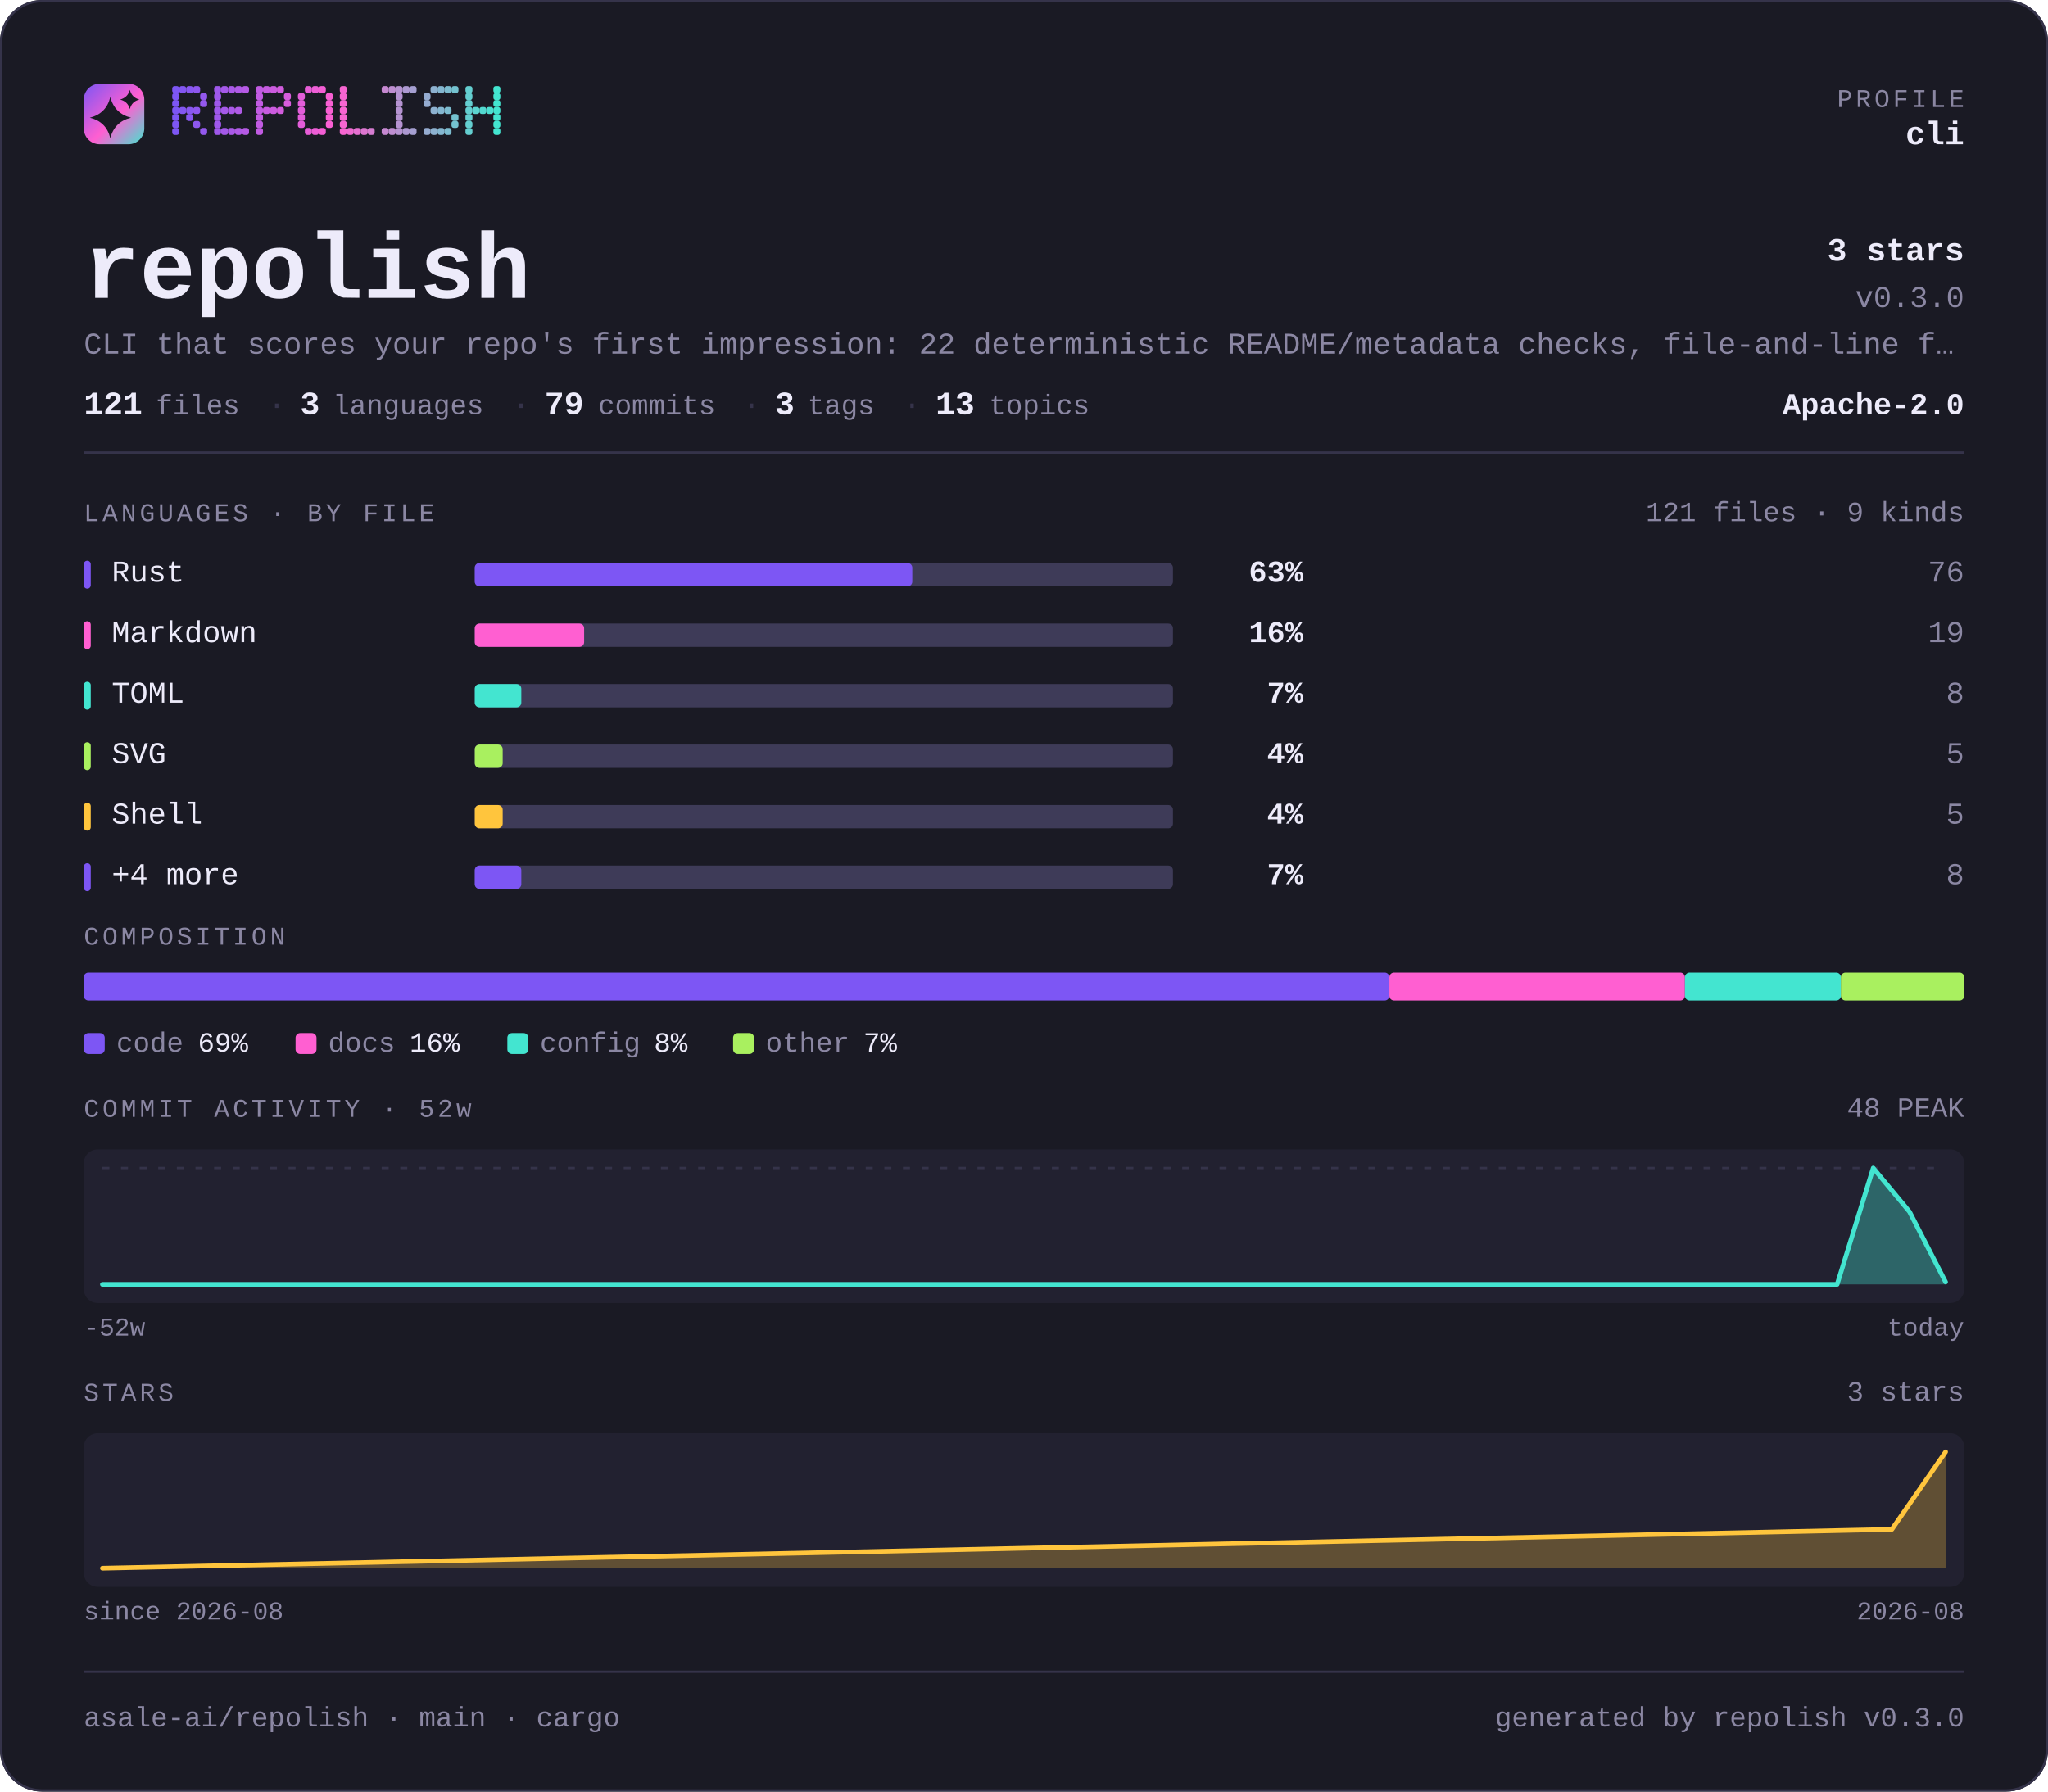
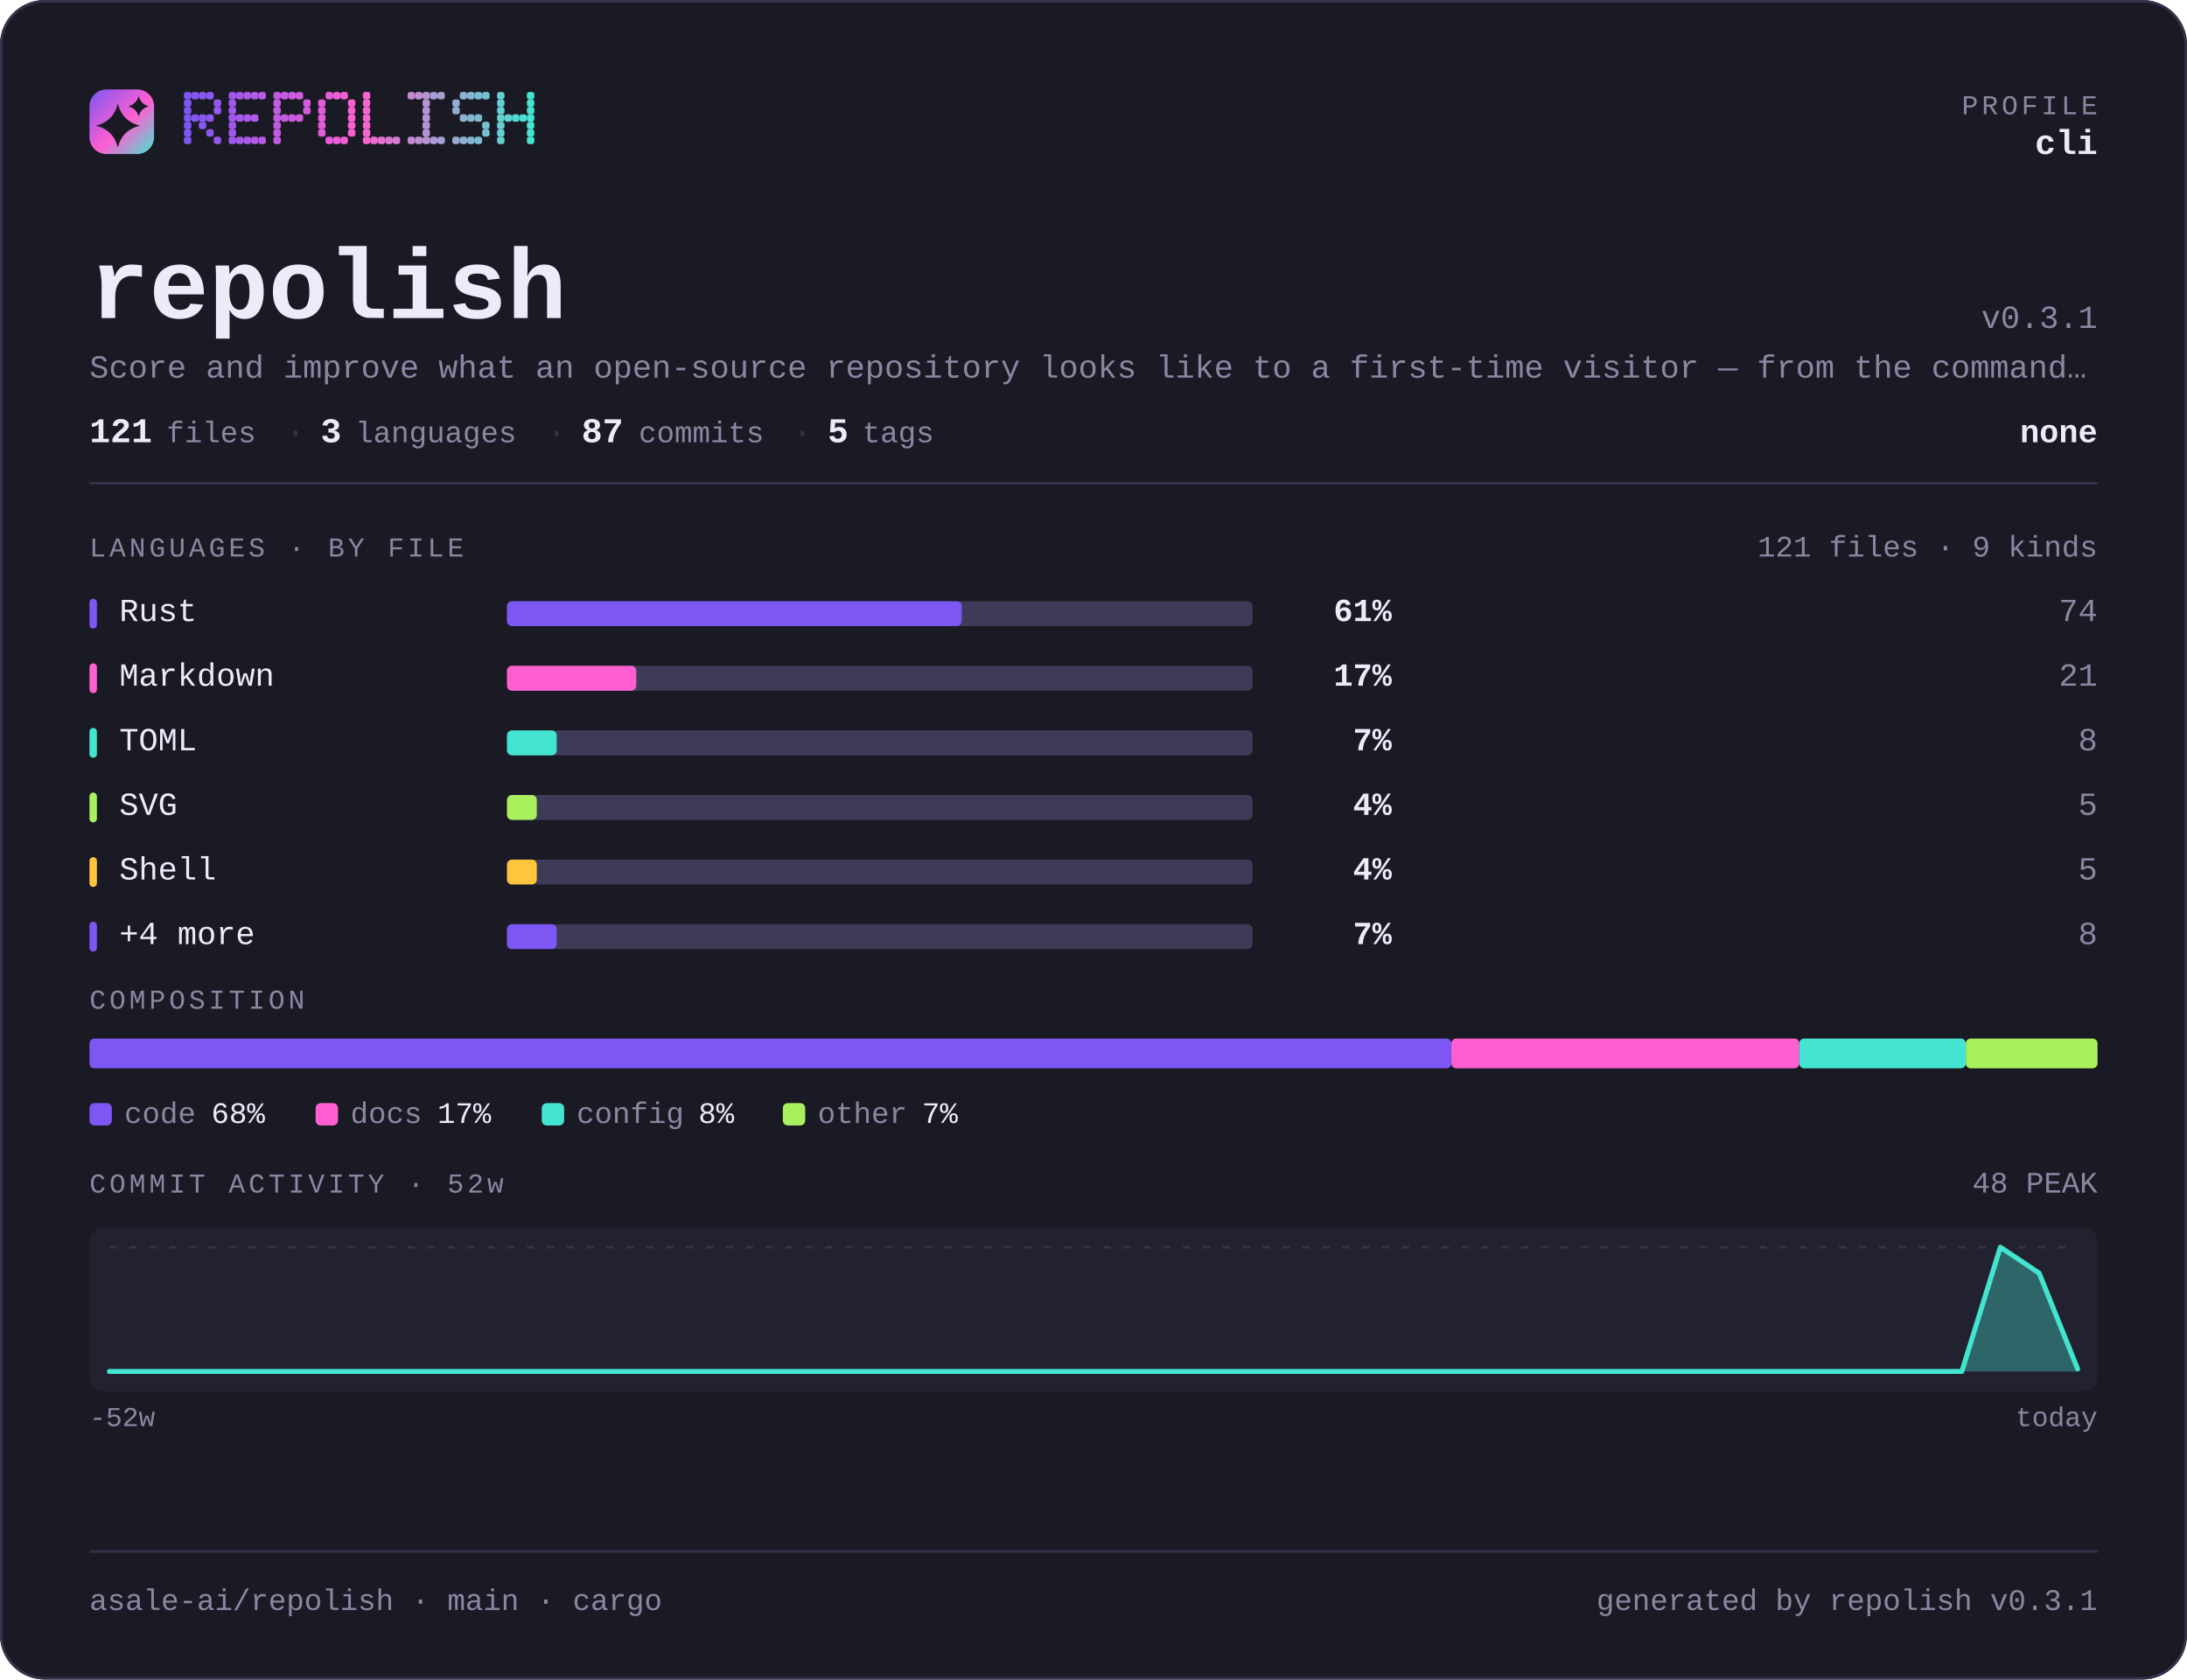
- <svg xmlns="http://www.w3.org/2000/svg" width="880" height="770" viewBox="0 0 880 770" lang="en" role="img" aria-label="asale-ai/repolish — repository overview">
+ <svg xmlns="http://www.w3.org/2000/svg" width="880" height="676" viewBox="0 0 880 676" lang="en" role="img" aria-label="asale-ai/repolish — repository overview">
  <defs>
    <linearGradient id="brand" x1="0" y1="0" x2="1" y2="1">
      <stop offset="0" stop-color="#7d56f4" />
      <stop offset="0.55" stop-color="#ff5fd1" />
      <stop offset="1" stop-color="#43e5d0" />
    </linearGradient>
  </defs>
  <style>
    .t { font-family: ui-monospace, SFMono-Regular, "SF Mono", Menlo, Consolas, "Liberation Mono", "Noto Sans Mono CJK SC", "Noto Sans Mono CJK JP", "Microsoft YaHei", "Hiragino Sans", "Yu Gothic", monospace; }
  </style>
-   <rect x="0" y="0" width="880" height="770" rx="18.0" fill="#1a1a24" />
-   <rect x="0.5" y="0.5" width="879" height="769" rx="17.5" fill="none" stroke="#35334a" />
+   <rect x="0" y="0" width="880" height="676" rx="18.0" fill="#1a1a24" />
+   <rect x="0.5" y="0.5" width="879" height="675" rx="17.5" fill="none" stroke="#35334a" />
  <rect x="36" y="36" width="26" height="26" rx="6.8" fill="url(#brand)" />
  <path d="M47.4 41.7Q49.2 48.8 56.3 50.6Q49.2 52.3 47.4 59.4Q45.7 52.3 38.6 50.6Q45.7 48.8 47.4 41.7Z" fill="#1a1a24" />
  <path d="M55.8 38.6Q56.6 41.9 59.9 42.8Q56.6 43.6 55.8 46.9Q54.9 43.6 51.6 42.8Q54.9 41.9 55.8 38.6Z" fill="#1a1a24" />
  <g fill="#7d56f4">
    <rect x="74" y="37" width="3" height="3" rx="1" />
    <rect x="74" y="40" width="3" height="3" rx="1" />
    <rect x="74" y="43" width="3" height="3" rx="1" />
    <rect x="74" y="46" width="3" height="3" rx="1" />
    <rect x="74" y="49" width="3" height="3" rx="1" />
    <rect x="74" y="52" width="3" height="3" rx="1" />
    <rect x="74" y="55" width="3" height="3" rx="1" />
  </g>
  <g fill="#8356f2">
    <rect x="77" y="37" width="3" height="3" rx="1" />
    <rect x="77" y="46" width="3" height="3" rx="1" />
  </g>
  <g fill="#8857f1">
    <rect x="80" y="37" width="3" height="3" rx="1" />
    <rect x="80" y="46" width="3" height="3" rx="1" />
    <rect x="80" y="49" width="3" height="3" rx="1" />
  </g>
  <g fill="#8e57ef">
    <rect x="83" y="37" width="3" height="3" rx="1" />
    <rect x="83" y="46" width="3" height="3" rx="1" />
    <rect x="83" y="52" width="3" height="3" rx="1" />
  </g>
  <g fill="#9458ee">
    <rect x="86" y="40" width="3" height="3" rx="1" />
    <rect x="86" y="43" width="3" height="3" rx="1" />
    <rect x="86" y="55" width="3" height="3" rx="1" />
  </g>
  <g fill="#9f58eb">
    <rect x="92" y="37" width="3" height="3" rx="1" />
    <rect x="92" y="40" width="3" height="3" rx="1" />
    <rect x="92" y="43" width="3" height="3" rx="1" />
    <rect x="92" y="46" width="3" height="3" rx="1" />
    <rect x="92" y="49" width="3" height="3" rx="1" />
    <rect x="92" y="52" width="3" height="3" rx="1" />
    <rect x="92" y="55" width="3" height="3" rx="1" />
  </g>
  <g fill="#a559e9">
    <rect x="95" y="37" width="3" height="3" rx="1" />
    <rect x="95" y="46" width="3" height="3" rx="1" />
    <rect x="95" y="55" width="3" height="3" rx="1" />
  </g>
  <g fill="#aa59e8">
    <rect x="98" y="37" width="3" height="3" rx="1" />
    <rect x="98" y="46" width="3" height="3" rx="1" />
    <rect x="98" y="55" width="3" height="3" rx="1" />
  </g>
  <g fill="#b05ae6">
    <rect x="101" y="37" width="3" height="3" rx="1" />
    <rect x="101" y="46" width="3" height="3" rx="1" />
    <rect x="101" y="55" width="3" height="3" rx="1" />
  </g>
  <g fill="#b65ae5">
    <rect x="104" y="37" width="3" height="3" rx="1" />
    <rect x="104" y="55" width="3" height="3" rx="1" />
  </g>
  <g fill="#c15be2">
    <rect x="110" y="37" width="3" height="3" rx="1" />
    <rect x="110" y="40" width="3" height="3" rx="1" />
    <rect x="110" y="43" width="3" height="3" rx="1" />
    <rect x="110" y="46" width="3" height="3" rx="1" />
    <rect x="110" y="49" width="3" height="3" rx="1" />
    <rect x="110" y="52" width="3" height="3" rx="1" />
    <rect x="110" y="55" width="3" height="3" rx="1" />
  </g>
  <g fill="#c65be0">
    <rect x="113" y="37" width="3" height="3" rx="1" />
    <rect x="113" y="46" width="3" height="3" rx="1" />
  </g>
  <g fill="#cc5bdf">
    <rect x="116" y="37" width="3" height="3" rx="1" />
    <rect x="116" y="46" width="3" height="3" rx="1" />
  </g>
  <g fill="#d25cdd">
    <rect x="119" y="37" width="3" height="3" rx="1" />
    <rect x="119" y="46" width="3" height="3" rx="1" />
  </g>
  <g fill="#d75cdc">
    <rect x="122" y="40" width="3" height="3" rx="1" />
    <rect x="122" y="43" width="3" height="3" rx="1" />
  </g>
  <g fill="#e35dd9">
    <rect x="128" y="40" width="3" height="3" rx="1" />
    <rect x="128" y="43" width="3" height="3" rx="1" />
    <rect x="128" y="46" width="3" height="3" rx="1" />
    <rect x="128" y="49" width="3" height="3" rx="1" />
    <rect x="128" y="52" width="3" height="3" rx="1" />
  </g>
  <g fill="#e85dd7">
    <rect x="131" y="37" width="3" height="3" rx="1" />
    <rect x="131" y="55" width="3" height="3" rx="1" />
  </g>
  <g fill="#ee5ed6">
    <rect x="134" y="37" width="3" height="3" rx="1" />
    <rect x="134" y="55" width="3" height="3" rx="1" />
  </g>
  <g fill="#f45ed4">
    <rect x="137" y="37" width="3" height="3" rx="1" />
    <rect x="137" y="55" width="3" height="3" rx="1" />
  </g>
  <g fill="#f95fd3">
    <rect x="140" y="40" width="3" height="3" rx="1" />
    <rect x="140" y="43" width="3" height="3" rx="1" />
    <rect x="140" y="46" width="3" height="3" rx="1" />
    <rect x="140" y="49" width="3" height="3" rx="1" />
    <rect x="140" y="52" width="3" height="3" rx="1" />
  </g>
  <g fill="#f765d1">
    <rect x="146" y="37" width="3" height="3" rx="1" />
    <rect x="146" y="40" width="3" height="3" rx="1" />
    <rect x="146" y="43" width="3" height="3" rx="1" />
    <rect x="146" y="46" width="3" height="3" rx="1" />
    <rect x="146" y="49" width="3" height="3" rx="1" />
    <rect x="146" y="52" width="3" height="3" rx="1" />
    <rect x="146" y="55" width="3" height="3" rx="1" />
  </g>
  <g fill="#ef6bd1">
    <rect x="149" y="55" width="3" height="3" rx="1" />
  </g>
  <g fill="#e670d1">
    <rect x="152" y="55" width="3" height="3" rx="1" />
  </g>
  <g fill="#de76d1">
    <rect x="155" y="55" width="3" height="3" rx="1" />
  </g>
  <g fill="#d67cd1">
    <rect x="158" y="55" width="3" height="3" rx="1" />
  </g>
  <g fill="#c688d1">
    <rect x="164" y="37" width="3" height="3" rx="1" />
    <rect x="164" y="55" width="3" height="3" rx="1" />
  </g>
  <g fill="#be8ed1">
    <rect x="167" y="37" width="3" height="3" rx="1" />
    <rect x="167" y="55" width="3" height="3" rx="1" />
  </g>
  <g fill="#b593d1">
    <rect x="170" y="37" width="3" height="3" rx="1" />
    <rect x="170" y="40" width="3" height="3" rx="1" />
    <rect x="170" y="43" width="3" height="3" rx="1" />
    <rect x="170" y="46" width="3" height="3" rx="1" />
    <rect x="170" y="49" width="3" height="3" rx="1" />
    <rect x="170" y="52" width="3" height="3" rx="1" />
    <rect x="170" y="55" width="3" height="3" rx="1" />
  </g>
  <g fill="#ad99d1">
    <rect x="173" y="37" width="3" height="3" rx="1" />
    <rect x="173" y="55" width="3" height="3" rx="1" />
  </g>
  <g fill="#a59fd1">
    <rect x="176" y="37" width="3" height="3" rx="1" />
    <rect x="176" y="55" width="3" height="3" rx="1" />
  </g>
  <g fill="#95abd0">
    <rect x="182" y="40" width="3" height="3" rx="1" />
    <rect x="182" y="43" width="3" height="3" rx="1" />
    <rect x="182" y="55" width="3" height="3" rx="1" />
  </g>
  <g fill="#8db1d0">
    <rect x="185" y="37" width="3" height="3" rx="1" />
    <rect x="185" y="46" width="3" height="3" rx="1" />
    <rect x="185" y="55" width="3" height="3" rx="1" />
  </g>
  <g fill="#84b6d0">
    <rect x="188" y="37" width="3" height="3" rx="1" />
    <rect x="188" y="46" width="3" height="3" rx="1" />
    <rect x="188" y="55" width="3" height="3" rx="1" />
  </g>
  <g fill="#7cbcd0">
    <rect x="191" y="37" width="3" height="3" rx="1" />
    <rect x="191" y="46" width="3" height="3" rx="1" />
    <rect x="191" y="55" width="3" height="3" rx="1" />
  </g>
  <g fill="#74c2d0">
    <rect x="194" y="37" width="3" height="3" rx="1" />
    <rect x="194" y="49" width="3" height="3" rx="1" />
    <rect x="194" y="52" width="3" height="3" rx="1" />
  </g>
  <g fill="#64ced0">
    <rect x="200" y="37" width="3" height="3" rx="1" />
    <rect x="200" y="40" width="3" height="3" rx="1" />
    <rect x="200" y="43" width="3" height="3" rx="1" />
    <rect x="200" y="46" width="3" height="3" rx="1" />
    <rect x="200" y="49" width="3" height="3" rx="1" />
    <rect x="200" y="52" width="3" height="3" rx="1" />
    <rect x="200" y="55" width="3" height="3" rx="1" />
  </g>
  <g fill="#5cd4d0">
    <rect x="203" y="46" width="3" height="3" rx="1" />
  </g>
  <g fill="#53d9d0">
    <rect x="206" y="46" width="3" height="3" rx="1" />
  </g>
  <g fill="#4bdfd0">
    <rect x="209" y="46" width="3" height="3" rx="1" />
  </g>
  <g fill="#43e5d0">
    <rect x="212" y="37" width="3" height="3" rx="1" />
    <rect x="212" y="40" width="3" height="3" rx="1" />
    <rect x="212" y="43" width="3" height="3" rx="1" />
    <rect x="212" y="46" width="3" height="3" rx="1" />
    <rect x="212" y="49" width="3" height="3" rx="1" />
    <rect x="212" y="52" width="3" height="3" rx="1" />
    <rect x="212" y="55" width="3" height="3" rx="1" />
  </g>
  <text class="t" x="844" y="46" font-size="11" fill="#8b87a3" text-anchor="end" letter-spacing="1.4">PROFILE</text>
  <text class="t" x="844" y="62" font-size="14" fill="#edebfa" text-anchor="end" font-weight="700">cli</text>
  <text class="t" x="36" y="128" font-size="40" fill="#edebfa" text-anchor="start" font-weight="700">repolish</text>
-   <text class="t" x="844" y="112" font-size="14" fill="#edebfa" text-anchor="end" font-weight="700">3 stars</text>
-   <text class="t" x="844" y="132" font-size="13" fill="#8b87a3" text-anchor="end">v0.3.0</text>
-   <text class="t" x="36" y="152" font-size="13" fill="#8b87a3" text-anchor="start">CLI that scores your repo's first impression: 22 deterministic README/metadata checks, file-and-line f…</text>
+   <text class="t" x="844" y="132" font-size="13" fill="#8b87a3" text-anchor="end">v0.3.1</text>
+   <text class="t" x="36" y="152" font-size="13" fill="#8b87a3" text-anchor="start">Score and improve what an open-source repository looks like to a first-time visitor — from the command…</text>
  <text class="t" x="36" y="178" font-size="14" fill="#edebfa" text-anchor="start" font-weight="700">121</text>
  <text class="t" x="67" y="178" font-size="12" fill="#8b87a3" text-anchor="start">files</text>
  <text class="t" x="115" y="178" font-size="13" fill="#35334a" text-anchor="start">·</text>
  <text class="t" x="129" y="178" font-size="14" fill="#edebfa" text-anchor="start" font-weight="700">3</text>
  <text class="t" x="143" y="178" font-size="12" fill="#8b87a3" text-anchor="start">languages</text>
  <text class="t" x="220" y="178" font-size="13" fill="#35334a" text-anchor="start">·</text>
-   <text class="t" x="234" y="178" font-size="14" fill="#edebfa" text-anchor="start" font-weight="700">79</text>
+   <text class="t" x="234" y="178" font-size="14" fill="#edebfa" text-anchor="start" font-weight="700">87</text>
  <text class="t" x="257" y="178" font-size="12" fill="#8b87a3" text-anchor="start">commits</text>
  <text class="t" x="319" y="178" font-size="13" fill="#35334a" text-anchor="start">·</text>
-   <text class="t" x="333" y="178" font-size="14" fill="#edebfa" text-anchor="start" font-weight="700">3</text>
+   <text class="t" x="333" y="178" font-size="14" fill="#edebfa" text-anchor="start" font-weight="700">5</text>
  <text class="t" x="347" y="178" font-size="12" fill="#8b87a3" text-anchor="start">tags</text>
-   <text class="t" x="388" y="178" font-size="13" fill="#35334a" text-anchor="start">·</text>
-   <text class="t" x="402" y="178" font-size="14" fill="#edebfa" text-anchor="start" font-weight="700">13</text>
-   <text class="t" x="425" y="178" font-size="12" fill="#8b87a3" text-anchor="start">topics</text>
-   <text class="t" x="844" y="178" font-size="13" fill="#edebfa" text-anchor="end" font-weight="700">Apache-2.0</text>
+   <text class="t" x="844" y="178" font-size="13" fill="#edebfa" text-anchor="end" font-weight="700">none</text>
  <rect x="36" y="194" width="808" height="1" fill="#35334a" />
  <text class="t" x="36" y="224" font-size="11" fill="#8b87a3" text-anchor="start" letter-spacing="1.4">LANGUAGES · BY FILE</text>
  <text class="t" x="844" y="224" font-size="12" fill="#8b87a3" text-anchor="end">121 files · 9 kinds</text>
  <rect x="36" y="241" width="3" height="12" rx="1.5" fill="#7d56f4" />
  <text class="t" x="48" y="250" font-size="13" fill="#edebfa" text-anchor="start">Rust</text>
  <rect x="204" y="242" width="300" height="10" rx="2.0" fill="#3e3b58" />
-   <rect x="204" y="242" width="188" height="10" rx="2.0" fill="#7d56f4" />
-   <text class="t" x="560" y="250" font-size="13" fill="#edebfa" text-anchor="end" font-weight="700">63%</text>
-   <text class="t" x="844" y="250" font-size="13" fill="#8b87a3" text-anchor="end">76</text>
+   <rect x="204" y="242" width="183" height="10" rx="2.0" fill="#7d56f4" />
+   <text class="t" x="560" y="250" font-size="13" fill="#edebfa" text-anchor="end" font-weight="700">61%</text>
+   <text class="t" x="844" y="250" font-size="13" fill="#8b87a3" text-anchor="end">74</text>
  <rect x="36" y="267" width="3" height="12" rx="1.5" fill="#ff5fd1" />
  <text class="t" x="48" y="276" font-size="13" fill="#edebfa" text-anchor="start">Markdown</text>
  <rect x="204" y="268" width="300" height="10" rx="2.0" fill="#3e3b58" />
-   <rect x="204" y="268" width="47" height="10" rx="2.0" fill="#ff5fd1" />
-   <text class="t" x="560" y="276" font-size="13" fill="#edebfa" text-anchor="end" font-weight="700">16%</text>
-   <text class="t" x="844" y="276" font-size="13" fill="#8b87a3" text-anchor="end">19</text>
+   <rect x="204" y="268" width="52" height="10" rx="2.0" fill="#ff5fd1" />
+   <text class="t" x="560" y="276" font-size="13" fill="#edebfa" text-anchor="end" font-weight="700">17%</text>
+   <text class="t" x="844" y="276" font-size="13" fill="#8b87a3" text-anchor="end">21</text>
  <rect x="36" y="293" width="3" height="12" rx="1.5" fill="#43e5d0" />
  <text class="t" x="48" y="302" font-size="13" fill="#edebfa" text-anchor="start">TOML</text>
  <rect x="204" y="294" width="300" height="10" rx="2.0" fill="#3e3b58" />
  <rect x="204" y="294" width="20" height="10" rx="2.0" fill="#43e5d0" />
  <text class="t" x="560" y="302" font-size="13" fill="#edebfa" text-anchor="end" font-weight="700">7%</text>
  <text class="t" x="844" y="302" font-size="13" fill="#8b87a3" text-anchor="end">8</text>
  <rect x="36" y="319" width="3" height="12" rx="1.5" fill="#a9f05f" />
  <text class="t" x="48" y="328" font-size="13" fill="#edebfa" text-anchor="start">SVG</text>
  <rect x="204" y="320" width="300" height="10" rx="2.0" fill="#3e3b58" />
  <rect x="204" y="320" width="12" height="10" rx="2.0" fill="#a9f05f" />
  <text class="t" x="560" y="328" font-size="13" fill="#edebfa" text-anchor="end" font-weight="700">4%</text>
  <text class="t" x="844" y="328" font-size="13" fill="#8b87a3" text-anchor="end">5</text>
  <rect x="36" y="345" width="3" height="12" rx="1.5" fill="#ffc53d" />
  <text class="t" x="48" y="354" font-size="13" fill="#edebfa" text-anchor="start">Shell</text>
  <rect x="204" y="346" width="300" height="10" rx="2.0" fill="#3e3b58" />
  <rect x="204" y="346" width="12" height="10" rx="2.0" fill="#ffc53d" />
  <text class="t" x="560" y="354" font-size="13" fill="#edebfa" text-anchor="end" font-weight="700">4%</text>
  <text class="t" x="844" y="354" font-size="13" fill="#8b87a3" text-anchor="end">5</text>
  <rect x="36" y="371" width="3" height="12" rx="1.5" fill="#7d56f4" />
  <text class="t" x="48" y="380" font-size="13" fill="#edebfa" text-anchor="start">+4 more</text>
  <rect x="204" y="372" width="300" height="10" rx="2.0" fill="#3e3b58" />
  <rect x="204" y="372" width="20" height="10" rx="2.0" fill="#7d56f4" />
  <text class="t" x="560" y="380" font-size="13" fill="#edebfa" text-anchor="end" font-weight="700">7%</text>
  <text class="t" x="844" y="380" font-size="13" fill="#8b87a3" text-anchor="end">8</text>
  <text class="t" x="36" y="406" font-size="11" fill="#8b87a3" text-anchor="start" letter-spacing="1.4">COMPOSITION</text>
-   <rect x="36" y="418" width="561" height="12" rx="2.0" fill="#7d56f4" />
-   <rect x="597" y="418" width="127" height="12" rx="2.0" fill="#ff5fd1" />
+   <rect x="36" y="418" width="548" height="12" rx="2.0" fill="#7d56f4" />
+   <rect x="584" y="418" width="140" height="12" rx="2.0" fill="#ff5fd1" />
  <rect x="724" y="418" width="67" height="12" rx="2.0" fill="#43e5d0" />
  <rect x="791" y="418" width="53" height="12" rx="2.0" fill="#a9f05f" />
  <rect x="36" y="444" width="9" height="9" rx="2.0" fill="#7d56f4" />
  <text class="t" x="50" y="452" font-size="12" fill="#8b87a3" text-anchor="start">code</text>
-   <text class="t" x="85" y="452" font-size="12" fill="#edebfa" text-anchor="start">69%</text>
+   <text class="t" x="85" y="452" font-size="12" fill="#edebfa" text-anchor="start">68%</text>
  <rect x="127" y="444" width="9" height="9" rx="2.0" fill="#ff5fd1" />
  <text class="t" x="141" y="452" font-size="12" fill="#8b87a3" text-anchor="start">docs</text>
-   <text class="t" x="176" y="452" font-size="12" fill="#edebfa" text-anchor="start">16%</text>
+   <text class="t" x="176" y="452" font-size="12" fill="#edebfa" text-anchor="start">17%</text>
  <rect x="218" y="444" width="9" height="9" rx="2.0" fill="#43e5d0" />
  <text class="t" x="232" y="452" font-size="12" fill="#8b87a3" text-anchor="start">config</text>
  <text class="t" x="281" y="452" font-size="12" fill="#edebfa" text-anchor="start">8%</text>
  <rect x="315" y="444" width="9" height="9" rx="2.0" fill="#a9f05f" />
  <text class="t" x="329" y="452" font-size="12" fill="#8b87a3" text-anchor="start">other</text>
  <text class="t" x="371" y="452" font-size="12" fill="#edebfa" text-anchor="start">7%</text>
  <text class="t" x="36" y="480" font-size="11" fill="#8b87a3" text-anchor="start" letter-spacing="1.4">COMMIT ACTIVITY · 52w</text>
  <text class="t" x="844" y="480" font-size="12" fill="#8b87a3" text-anchor="end">48 PEAK</text>
  <rect x="36" y="494" width="808" height="66" rx="6.0" fill="#222130" />
  <line x1="44" y1="502" x2="836" y2="502" stroke="#35334a" stroke-width="1" stroke-dasharray="3 5" />
-   <path d="M44.0 552.0 L59.5 552.0 L75.1 552.0 L90.6 552.0 L106.1 552.0 L121.6 552.0 L137.2 552.0 L152.7 552.0 L168.2 552.0 L183.8 552.0 L199.3 552.0 L214.8 552.0 L230.4 552.0 L245.9 552.0 L261.4 552.0 L276.9 552.0 L292.5 552.0 L308.0 552.0 L323.5 552.0 L339.1 552.0 L354.6 552.0 L370.1 552.0 L385.6 552.0 L401.2 552.0 L416.7 552.0 L432.2 552.0 L447.8 552.0 L463.3 552.0 L478.8 552.0 L494.4 552.0 L509.9 552.0 L525.4 552.0 L540.9 552.0 L556.5 552.0 L572.0 552.0 L587.5 552.0 L603.1 552.0 L618.6 552.0 L634.1 552.0 L649.6 552.0 L665.2 552.0 L680.7 552.0 L696.2 552.0 L711.8 552.0 L727.3 552.0 L742.8 552.0 L758.4 552.0 L773.9 552.0 L789.4 552.0 L804.9 502.0 L820.5 520.8 L836.0 551.0 L836.0 552 L44 552 Z" fill="#43e5d0" fill-opacity="0.35" />
-   <path d="M44.0 552.0 L59.5 552.0 L75.1 552.0 L90.6 552.0 L106.1 552.0 L121.6 552.0 L137.2 552.0 L152.7 552.0 L168.2 552.0 L183.8 552.0 L199.3 552.0 L214.8 552.0 L230.4 552.0 L245.9 552.0 L261.4 552.0 L276.9 552.0 L292.5 552.0 L308.0 552.0 L323.5 552.0 L339.1 552.0 L354.6 552.0 L370.1 552.0 L385.6 552.0 L401.2 552.0 L416.7 552.0 L432.2 552.0 L447.8 552.0 L463.3 552.0 L478.8 552.0 L494.4 552.0 L509.9 552.0 L525.4 552.0 L540.9 552.0 L556.5 552.0 L572.0 552.0 L587.5 552.0 L603.1 552.0 L618.6 552.0 L634.1 552.0 L649.6 552.0 L665.2 552.0 L680.7 552.0 L696.2 552.0 L711.8 552.0 L727.3 552.0 L742.8 552.0 L758.4 552.0 L773.9 552.0 L789.4 552.0 L804.9 502.0 L820.5 520.8 L836.0 551.0" fill="none" stroke="#43e5d0" stroke-width="2" stroke-linejoin="round" stroke-linecap="round" />
+   <path d="M44.0 552.0 L59.5 552.0 L75.1 552.0 L90.6 552.0 L106.1 552.0 L121.6 552.0 L137.2 552.0 L152.7 552.0 L168.2 552.0 L183.8 552.0 L199.3 552.0 L214.8 552.0 L230.4 552.0 L245.9 552.0 L261.4 552.0 L276.9 552.0 L292.5 552.0 L308.0 552.0 L323.5 552.0 L339.1 552.0 L354.6 552.0 L370.1 552.0 L385.6 552.0 L401.2 552.0 L416.7 552.0 L432.2 552.0 L447.8 552.0 L463.3 552.0 L478.8 552.0 L494.4 552.0 L509.9 552.0 L525.4 552.0 L540.9 552.0 L556.5 552.0 L572.0 552.0 L587.5 552.0 L603.1 552.0 L618.6 552.0 L634.1 552.0 L649.6 552.0 L665.2 552.0 L680.7 552.0 L696.2 552.0 L711.8 552.0 L727.3 552.0 L742.8 552.0 L758.4 552.0 L773.9 552.0 L789.4 552.0 L804.9 502.0 L820.5 512.4 L836.0 551.0 L836.0 552 L44 552 Z" fill="#43e5d0" fill-opacity="0.35" />
+   <path d="M44.0 552.0 L59.5 552.0 L75.1 552.0 L90.6 552.0 L106.1 552.0 L121.6 552.0 L137.2 552.0 L152.7 552.0 L168.2 552.0 L183.8 552.0 L199.3 552.0 L214.8 552.0 L230.4 552.0 L245.9 552.0 L261.4 552.0 L276.9 552.0 L292.5 552.0 L308.0 552.0 L323.5 552.0 L339.1 552.0 L354.6 552.0 L370.1 552.0 L385.6 552.0 L401.2 552.0 L416.7 552.0 L432.2 552.0 L447.8 552.0 L463.3 552.0 L478.8 552.0 L494.4 552.0 L509.9 552.0 L525.4 552.0 L540.9 552.0 L556.5 552.0 L572.0 552.0 L587.5 552.0 L603.1 552.0 L618.6 552.0 L634.1 552.0 L649.6 552.0 L665.2 552.0 L680.7 552.0 L696.2 552.0 L711.8 552.0 L727.3 552.0 L742.8 552.0 L758.4 552.0 L773.9 552.0 L789.4 552.0 L804.9 502.0 L820.5 512.4 L836.0 551.0" fill="none" stroke="#43e5d0" stroke-width="2" stroke-linejoin="round" stroke-linecap="round" />
  <text class="t" x="36" y="574" font-size="11" fill="#8b87a3" text-anchor="start">-52w</text>
  <text class="t" x="844" y="574" font-size="11" fill="#8b87a3" text-anchor="end">today</text>
-   <text class="t" x="36" y="602" font-size="11" fill="#8b87a3" text-anchor="start" letter-spacing="1.4">STARS</text>
-   <text class="t" x="844" y="602" font-size="12" fill="#8b87a3" text-anchor="end">3 stars</text>
-   <rect x="36" y="616" width="808" height="66" rx="6.0" fill="#222130" />
-   <path d="M44.0 674.0 L812.9 657.3 L836.0 624.0 L836.0 674 L44.0 674 Z" fill="#ffc53d" fill-opacity="0.28" />
-   <path d="M44.0 674.0 L812.9 657.3 L836.0 624.0" fill="none" stroke="#ffc53d" stroke-width="2" stroke-linejoin="round" stroke-linecap="round" />
-   <text class="t" x="36" y="696" font-size="11" fill="#8b87a3" text-anchor="start">since 2026-08</text>
-   <text class="t" x="844" y="696" font-size="11" fill="#8b87a3" text-anchor="end">2026-08</text>
-   <rect x="36" y="718" width="808" height="1" fill="#35334a" />
-   <text class="t" x="36" y="742" font-size="12" fill="#8b87a3" text-anchor="start">asale-ai/repolish · main · cargo</text>
-   <text class="t" x="844" y="742" font-size="12" fill="#8b87a3" text-anchor="end">generated by repolish v0.3.0</text>
+   <rect x="36" y="624" width="808" height="1" fill="#35334a" />
+   <text class="t" x="36" y="648" font-size="12" fill="#8b87a3" text-anchor="start">asale-ai/repolish · main · cargo</text>
+   <text class="t" x="844" y="648" font-size="12" fill="#8b87a3" text-anchor="end">generated by repolish v0.3.1</text>
</svg>
